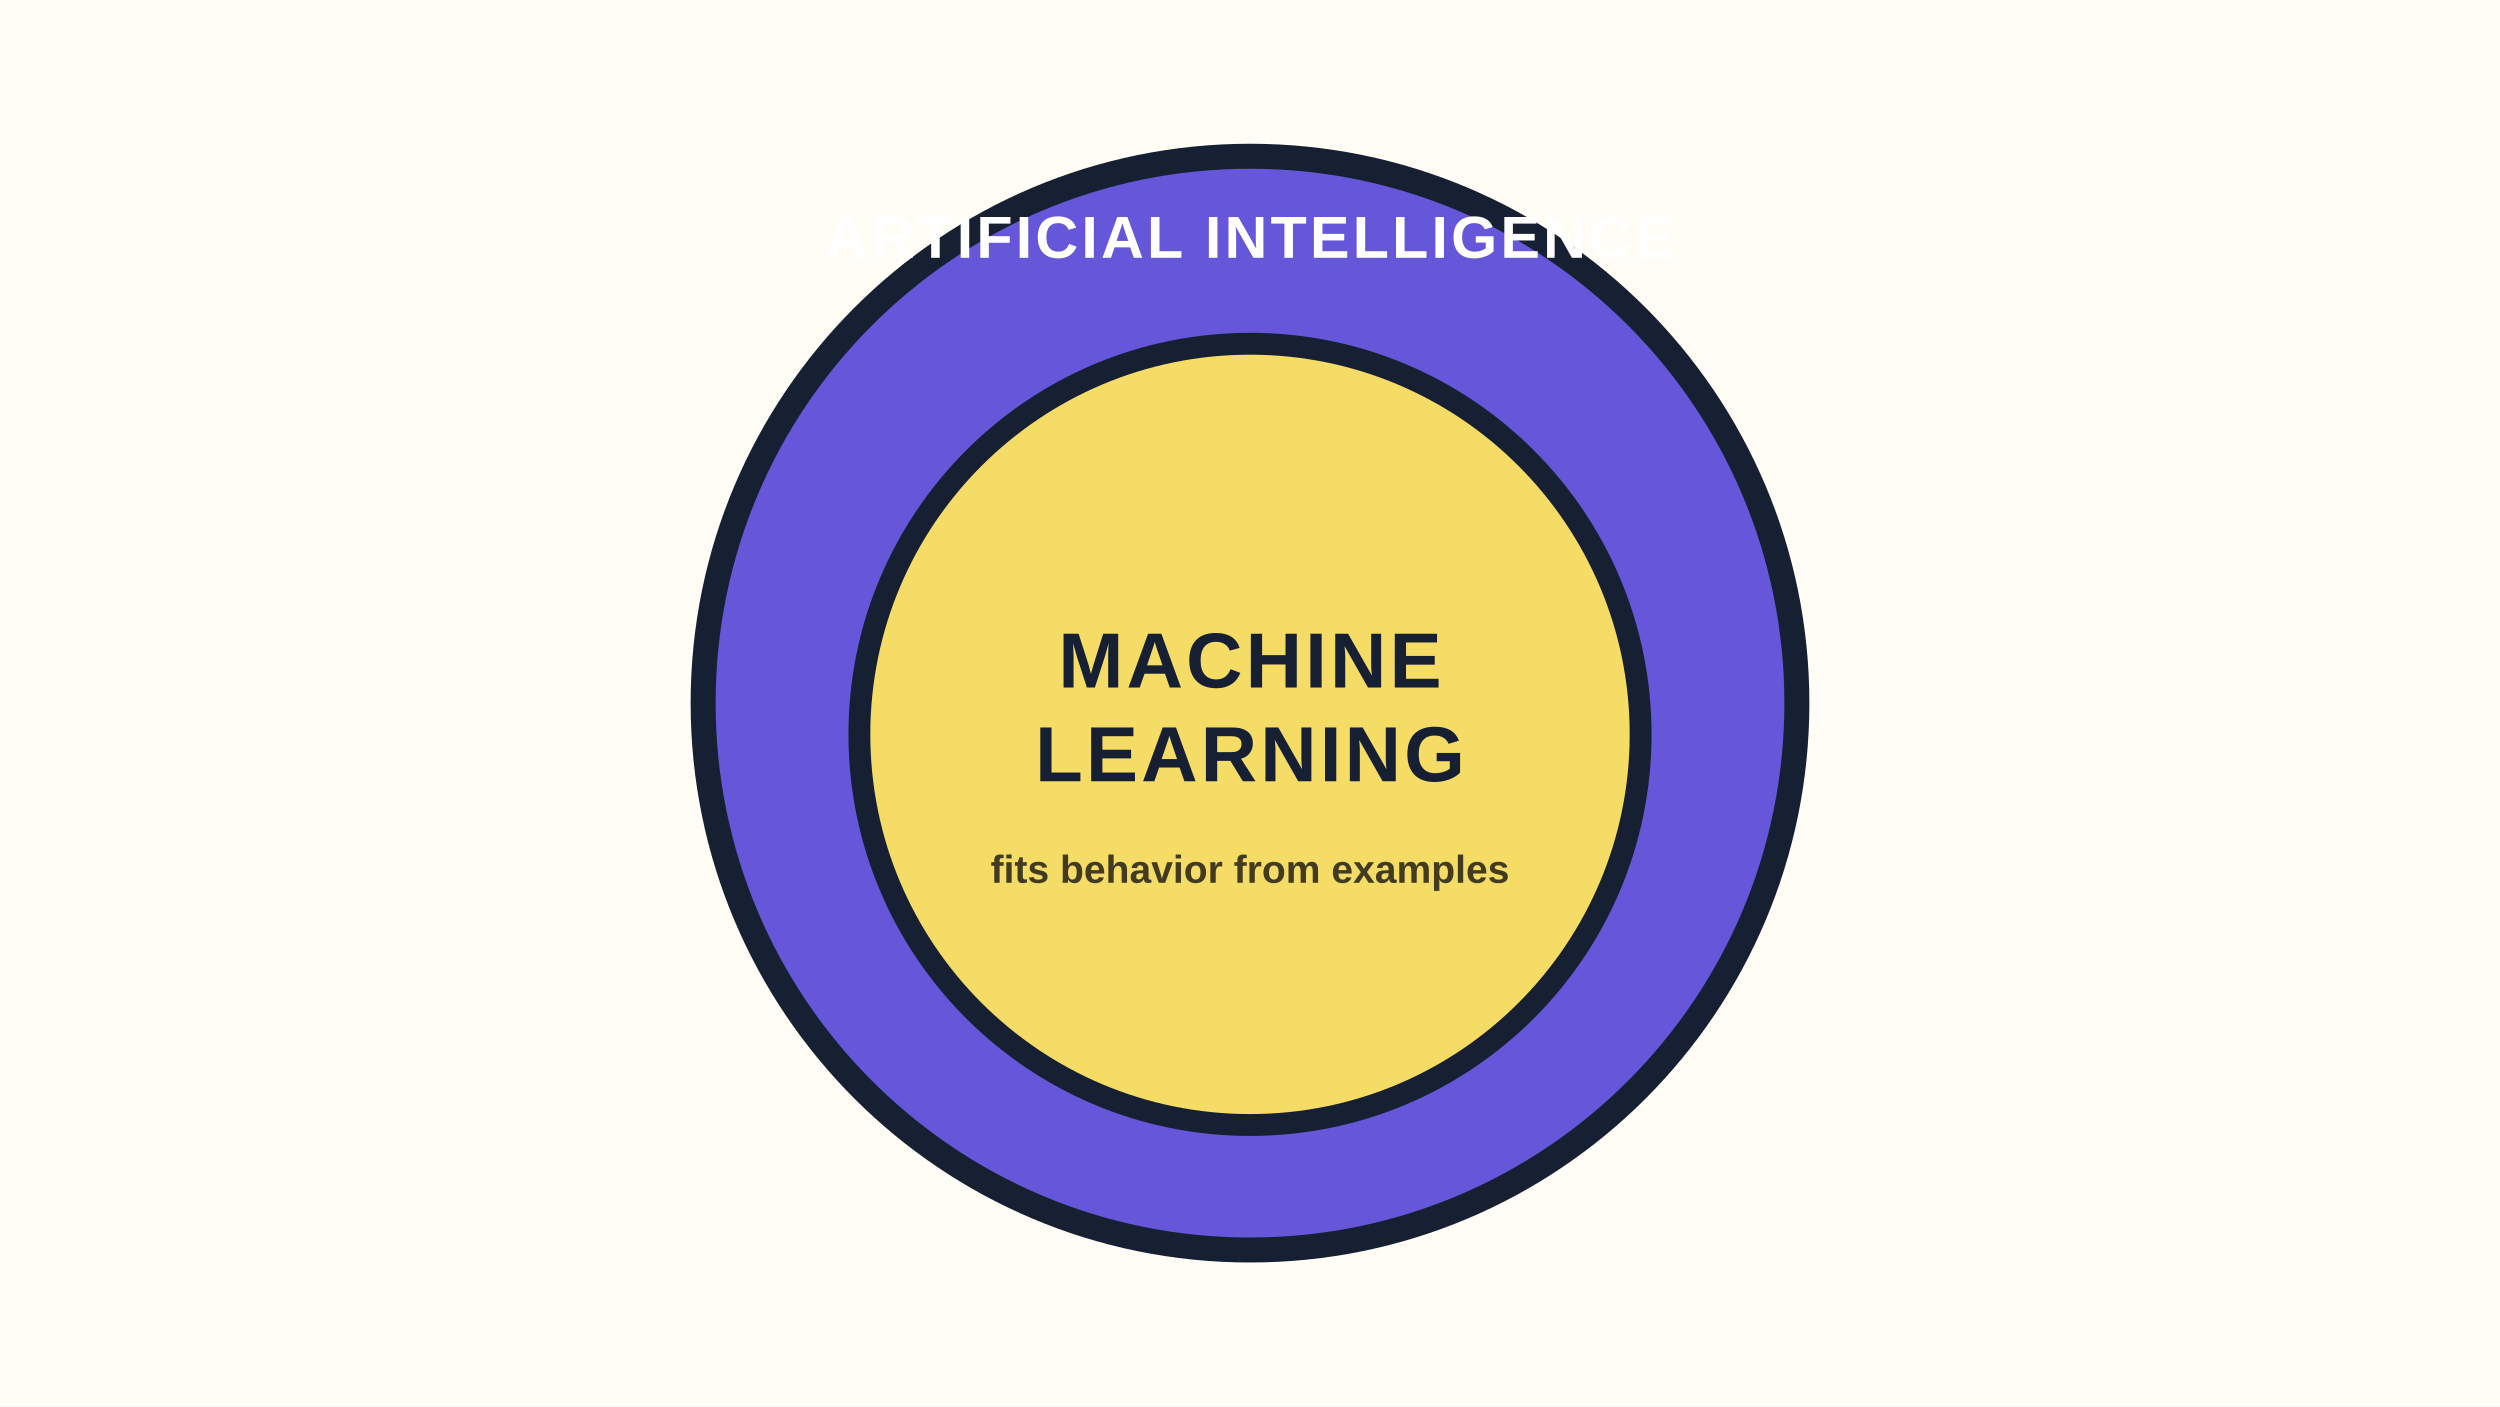
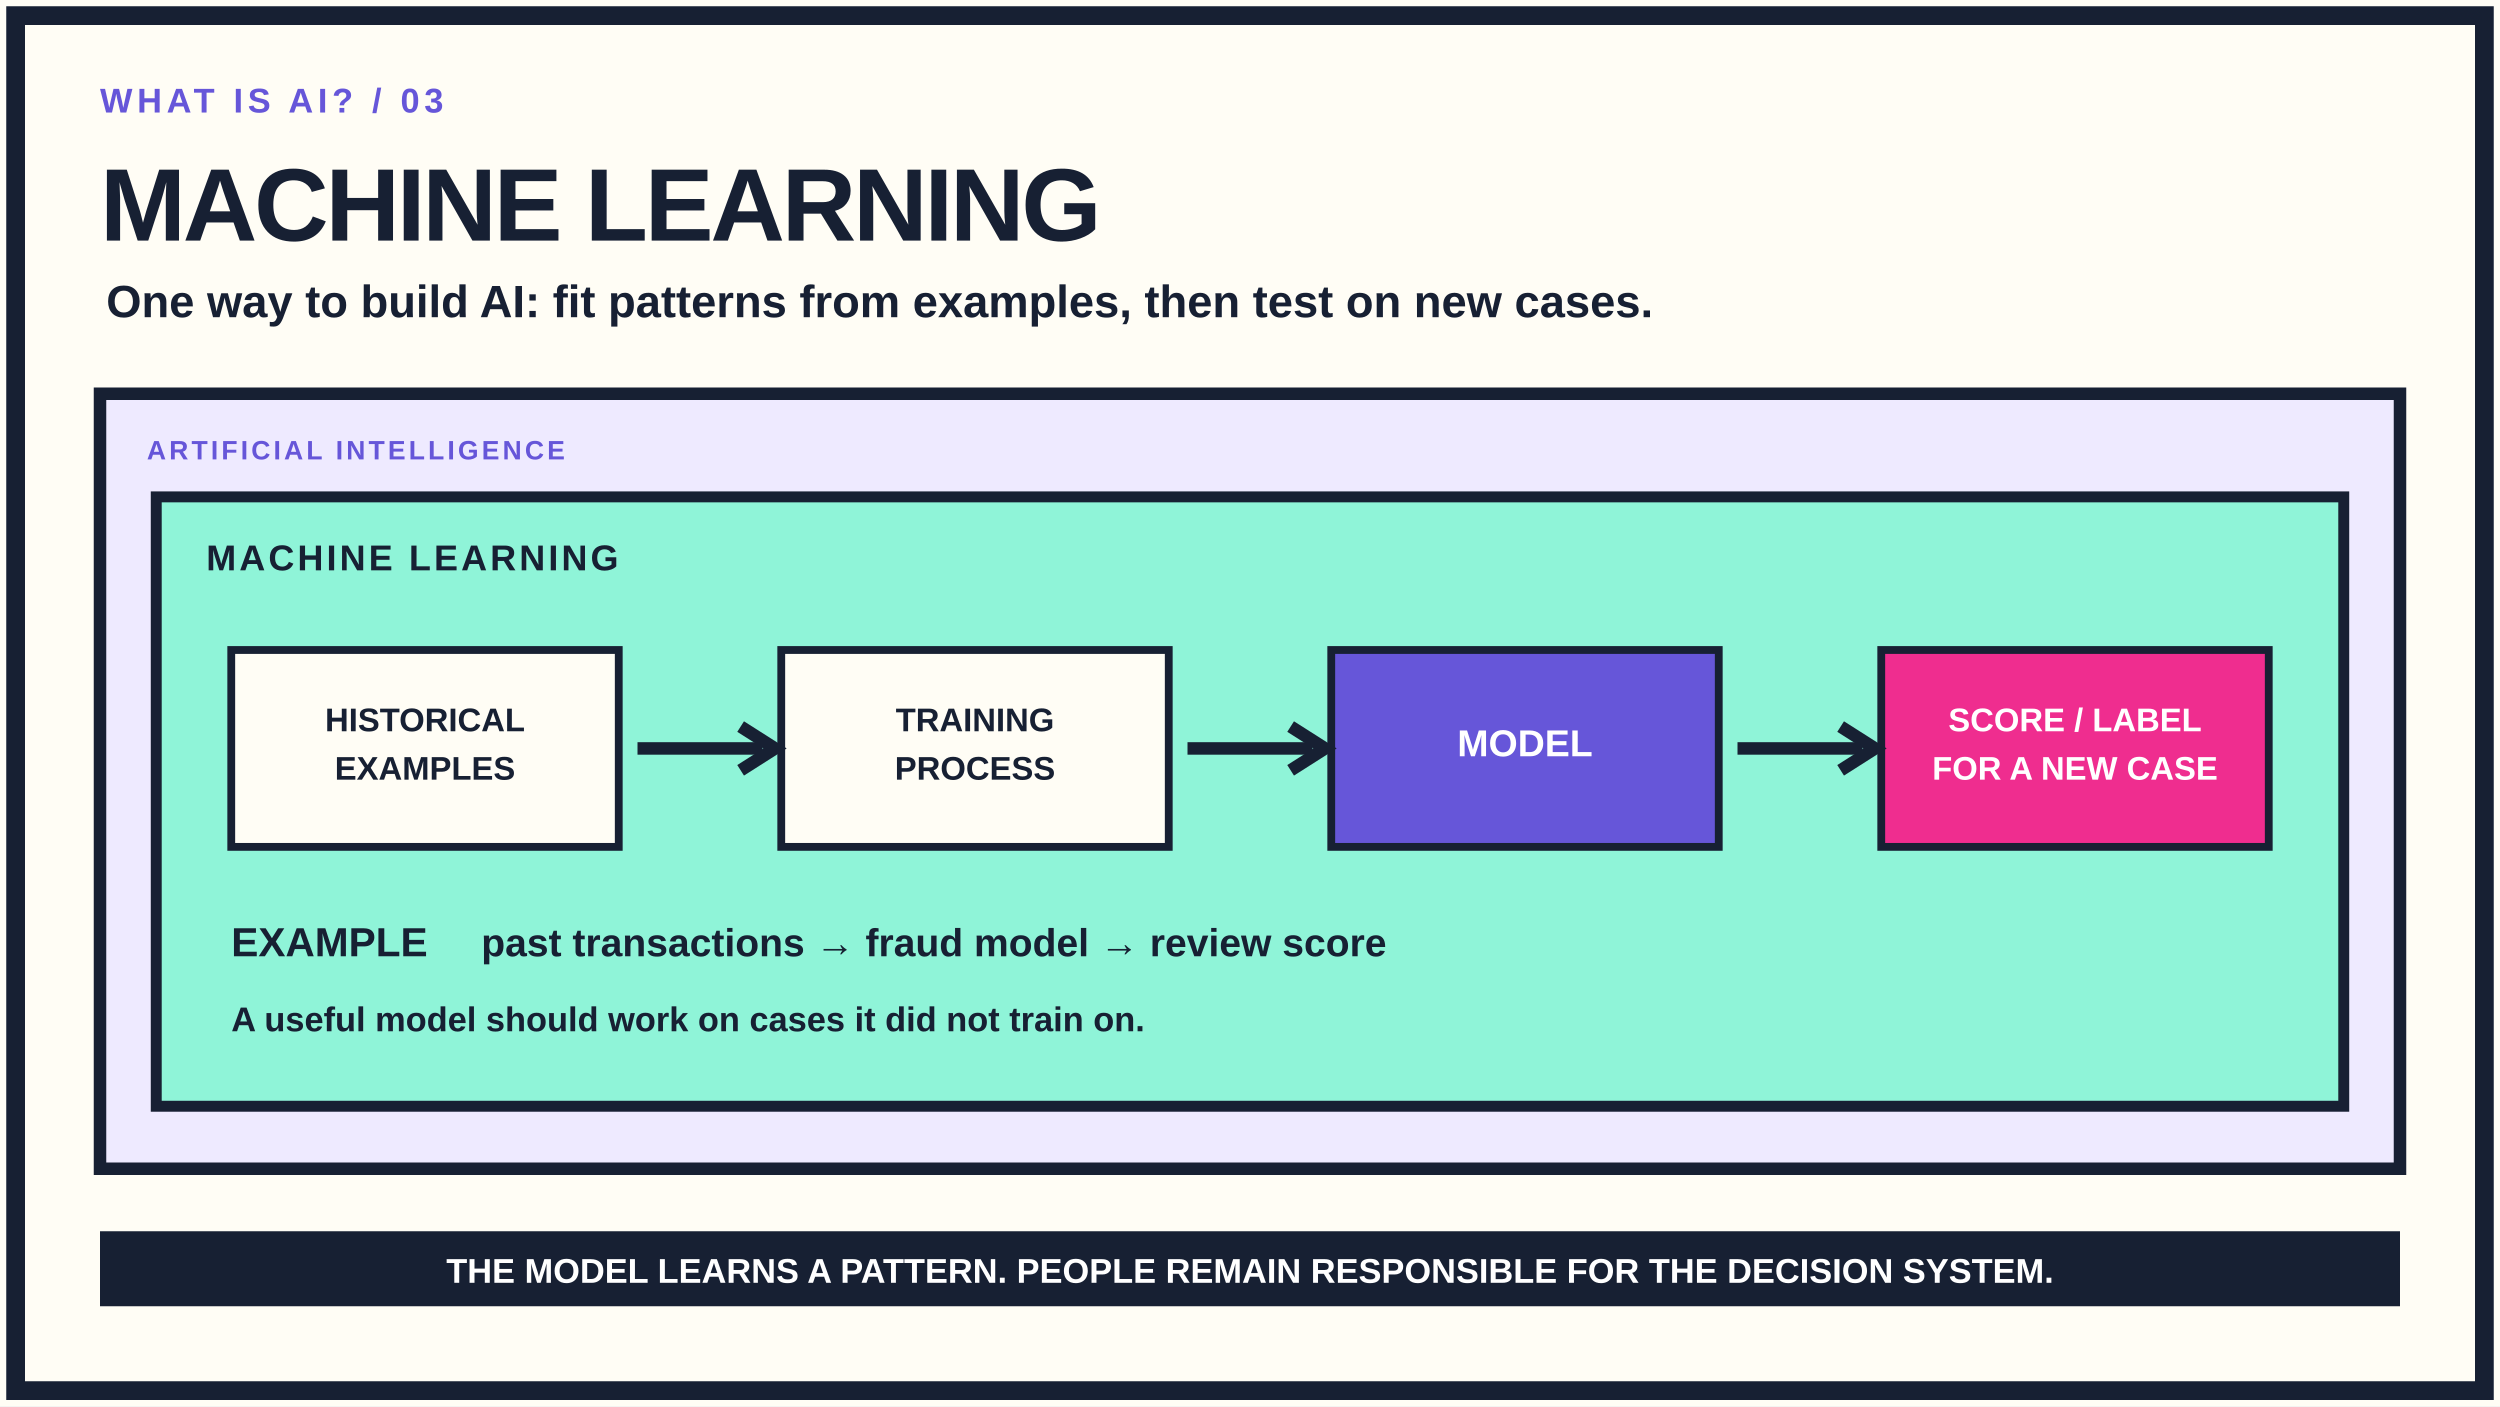
<svg xmlns="http://www.w3.org/2000/svg" viewBox="0 0 1600 900" role="img" aria-labelledby="title desc">
  <rect width="1600" height="900" fill="#fffdf5" />
-   <circle cx="800" cy="450" r="350" fill="#6656d9" stroke="#172033" stroke-width="16" />
-   <circle cx="800" cy="470" r="250" fill="#f4dc67" stroke="#172033" stroke-width="14" />
-   <text x="800" y="165" text-anchor="middle" fill="#ffffff" font-family="Arial, Helvetica, sans-serif" font-size="38" font-weight="900" letter-spacing="2">ARTIFICIAL INTELLIGENCE</text>
-   <text x="800" y="440" text-anchor="middle" fill="#172033" font-family="Arial, Helvetica, sans-serif" font-size="50" font-weight="900" letter-spacing="2">MACHINE</text>
-   <text x="800" y="500" text-anchor="middle" fill="#172033" font-family="Arial, Helvetica, sans-serif" font-size="50" font-weight="900" letter-spacing="2">LEARNING</text>
-   <text x="800" y="565" text-anchor="middle" fill="#433b20" font-family="Arial, Helvetica, sans-serif" font-size="25" font-weight="800">fits behavior from examples</text>
+   <rect x="10" y="10" width="1580" height="880" fill="none" stroke="#172033" stroke-width="12" />
+   <g font-family="Arial, Helvetica, sans-serif" fill="#172033">
+     <text x="64" y="72" fill="#6656d9" font-size="22" font-weight="900" letter-spacing="3">WHAT IS AI? / 03</text>
+     <text x="64" y="154" font-size="66" font-weight="900" letter-spacing="-2">MACHINE LEARNING</text>
+     <text x="68" y="203" font-size="29" font-weight="700">One way to build AI: fit patterns from examples, then test on new cases.</text>
+     <rect x="64" y="252" width="1472" height="496" fill="#eeeaff" stroke="#172033" stroke-width="8" />
+     <text x="94" y="294" fill="#6656d9" font-size="17" font-weight="900" letter-spacing="2">ARTIFICIAL INTELLIGENCE</text>
+     <rect x="100" y="318" width="1400" height="390" fill="#8ff4d8" stroke="#172033" stroke-width="7" />
+     <text x="132" y="365" font-size="23" font-weight="900" letter-spacing="2">MACHINE LEARNING</text>
+     <rect x="148" y="416" width="248" height="126" fill="#fffdf5" stroke="#172033" stroke-width="5" />
+     <rect x="500" y="416" width="248" height="126" fill="#fffdf5" stroke="#172033" stroke-width="5" />
+     <rect x="852" y="416" width="248" height="126" fill="#6656d9" stroke="#172033" stroke-width="5" />
+     <rect x="1204" y="416" width="248" height="126" fill="#ef2d8f" stroke="#172033" stroke-width="5" />
+     <text x="272" y="468" text-anchor="middle" font-size="21" font-weight="900">HISTORICAL</text>
+     <text x="272" y="499" text-anchor="middle" font-size="21" font-weight="900">EXAMPLES</text>
+     <text x="624" y="468" text-anchor="middle" font-size="21" font-weight="900">TRAINING</text>
+     <text x="624" y="499" text-anchor="middle" font-size="21" font-weight="900">PROCESS</text>
+     <text x="976" y="484" text-anchor="middle" fill="#ffffff" font-size="24" font-weight="900">MODEL</text>
+     <text x="1328" y="468" text-anchor="middle" fill="#ffffff" font-size="21" font-weight="900">SCORE / LABEL</text>
+     <text x="1328" y="499" text-anchor="middle" fill="#ffffff" font-size="21" font-weight="900">FOR A NEW CASE</text>
+     <path d="M408 479 H488" fill="none" stroke="#172033" stroke-width="8" />
+     <path d="M474 465 L496 479 L474 493" fill="none" stroke="#172033" stroke-width="8" />
+     <path d="M760 479 H840" fill="none" stroke="#172033" stroke-width="8" />
+     <path d="M826 465 L848 479 L826 493" fill="none" stroke="#172033" stroke-width="8" />
+     <path d="M1112 479 H1192" fill="none" stroke="#172033" stroke-width="8" />
+     <path d="M1178 465 L1200 479 L1178 493" fill="none" stroke="#172033" stroke-width="8" />
+     <text x="148" y="612" font-size="26" font-weight="900">EXAMPLE</text>
+     <text x="308" y="612" font-size="25" font-weight="750">past transactions → fraud model → review score</text>
+     <text x="148" y="660" font-size="22" font-weight="700">A useful model should work on cases it did not train on.</text>
+     <rect x="64" y="788" width="1472" height="48" fill="#172033" />
+     <text x="800" y="821" text-anchor="middle" fill="#ffffff" font-size="22" font-weight="900">THE MODEL LEARNS A PATTERN. PEOPLE REMAIN RESPONSIBLE FOR THE DECISION SYSTEM.</text>
+   </g>
</svg>
